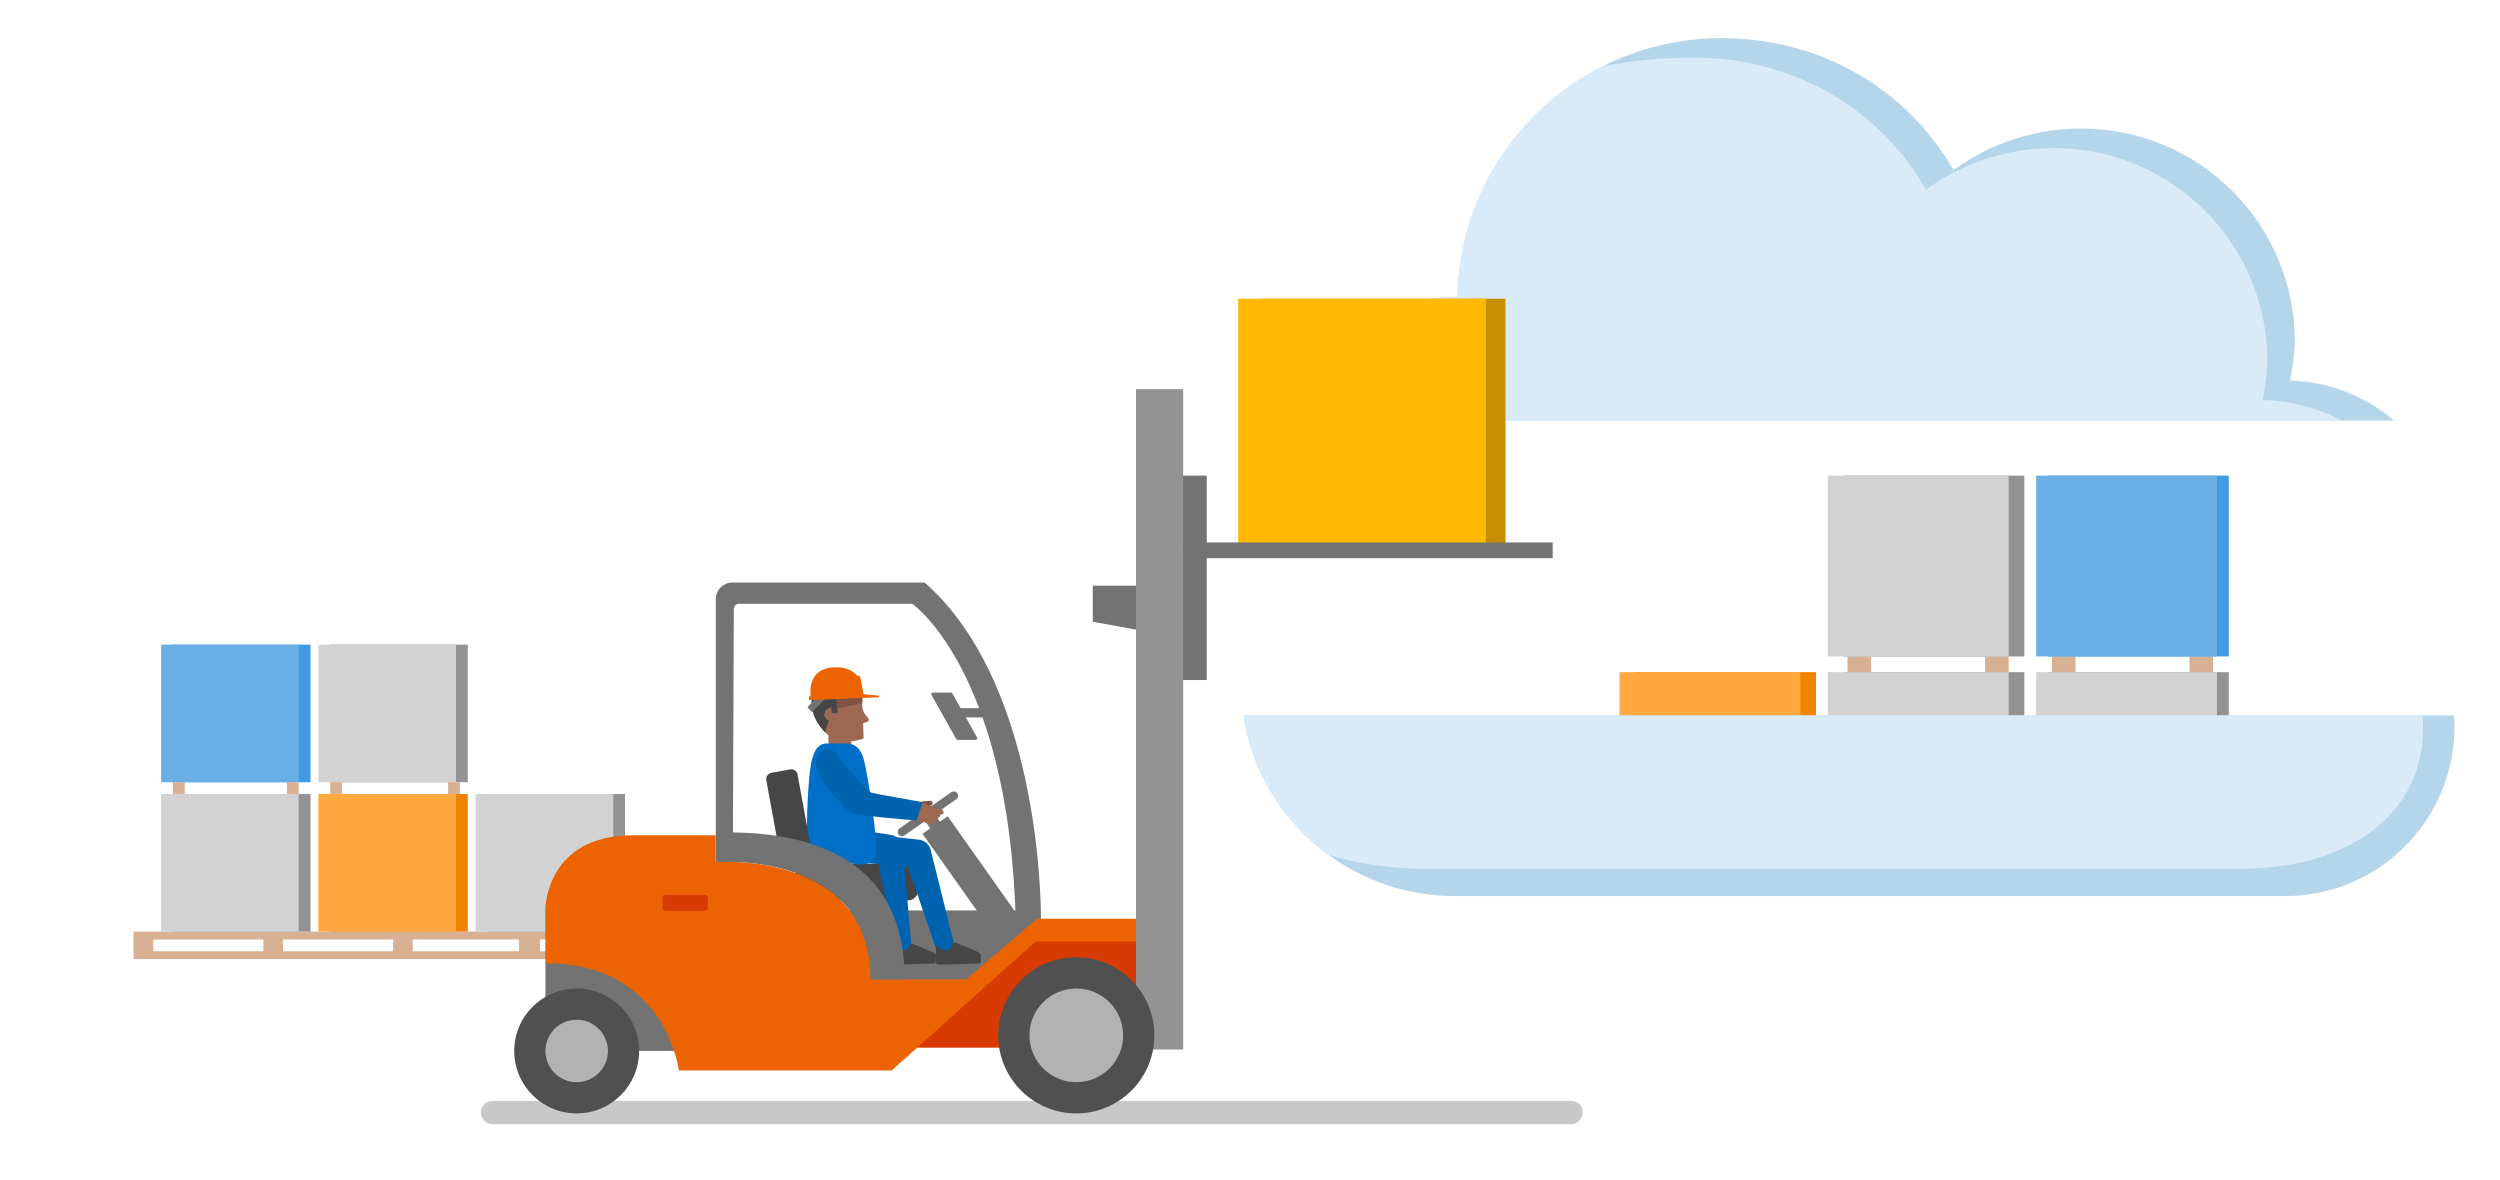
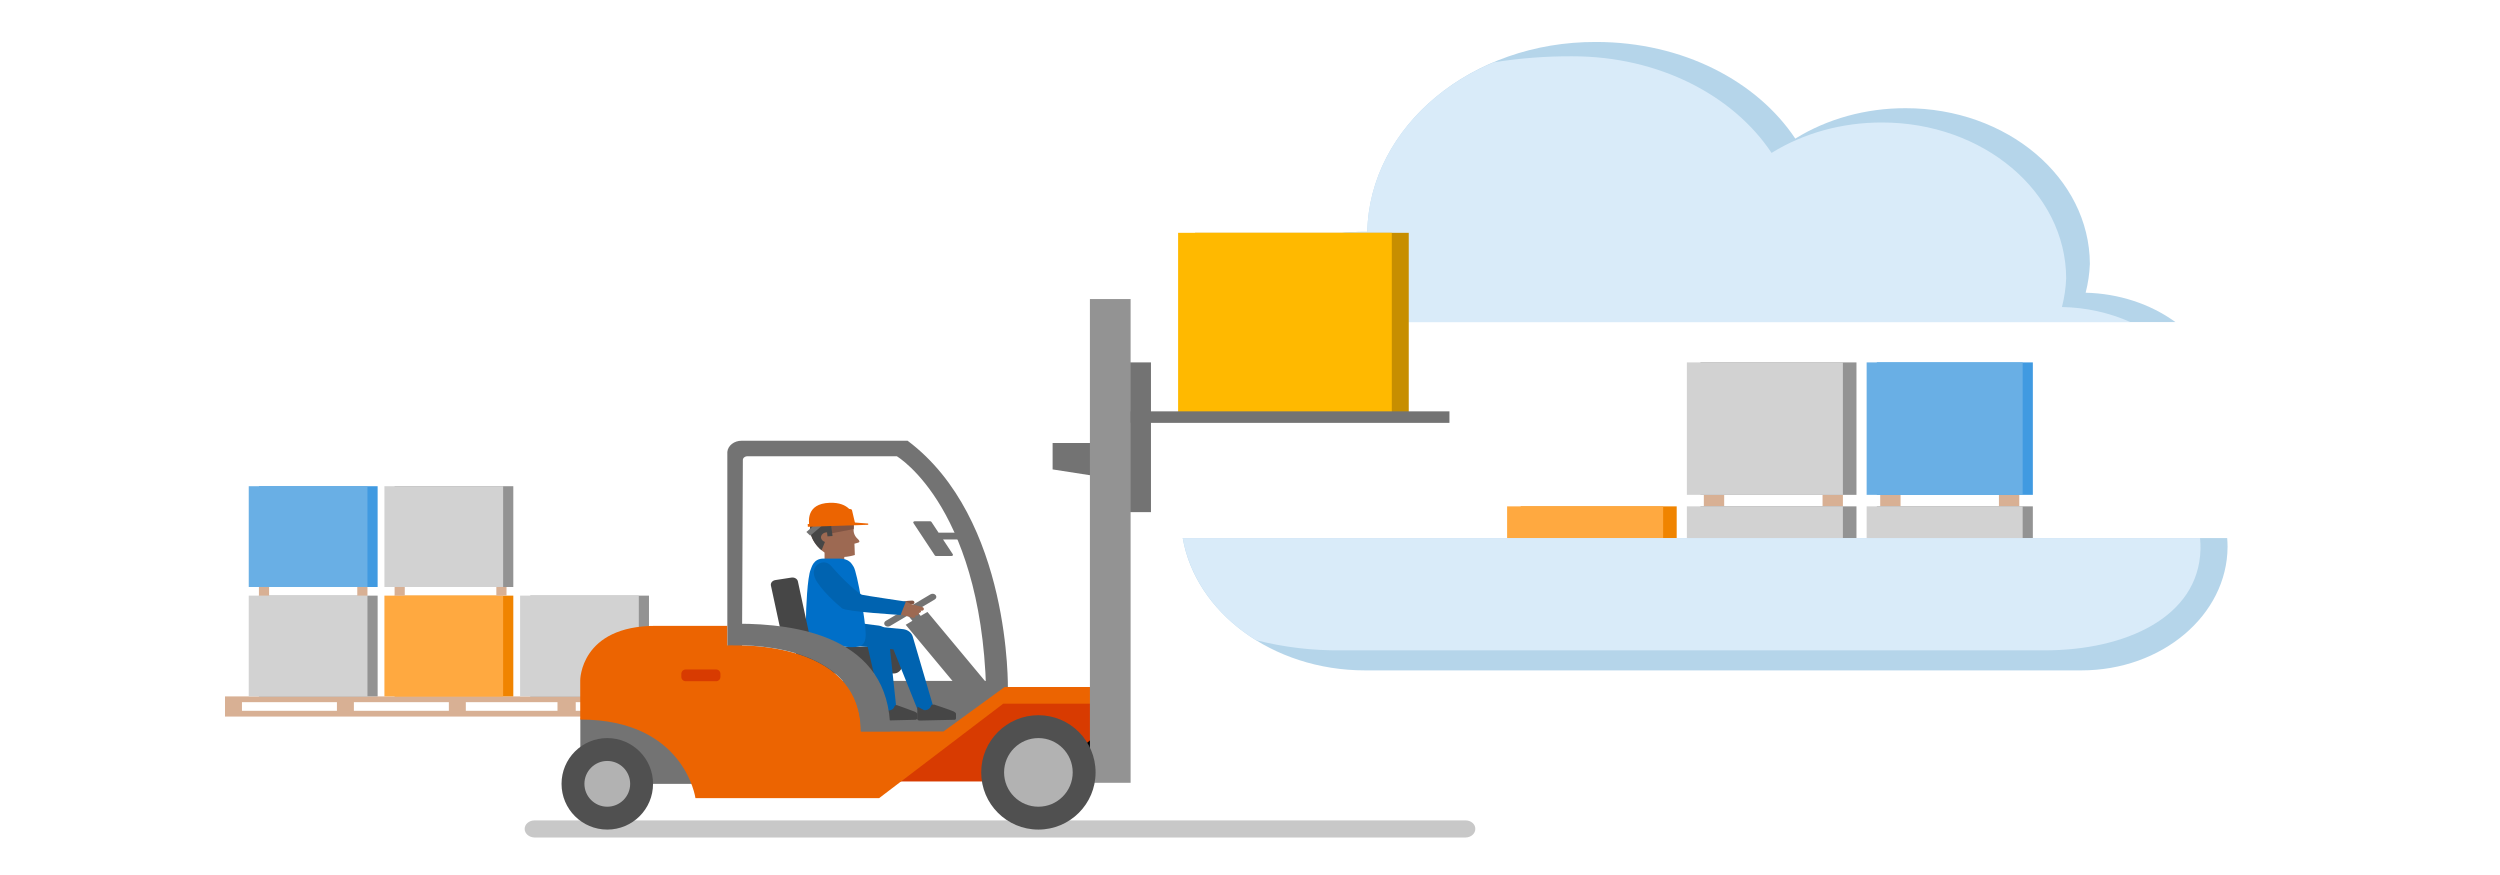
- <svg xmlns="http://www.w3.org/2000/svg" viewBox="0 0 636 300">
-   <rect x="210.766" y="186.691" width="5.812" height="3.761" fill="#9d6952" />
-   <path d="M158,244H34v-7H158ZM36,242H156v-3H36Z" fill="#d8b094" />
-   <path d="M399.754,286H125.209a2.991,2.991,0,0,1-2.862-2.971,2.925,2.925,0,0,1,2.862-2.97H399.754a2.867,2.867,0,0,1,2.863,2.97A2.928,2.928,0,0,1,399.754,286Z" fill="#c8c8c8" />
-   <rect x="44" y="202" width="35" height="35" fill="#939393" />
-   <rect x="84" y="202" width="35" height="35" fill="#f08400" />
-   <rect x="41" y="202" width="35" height="35" fill="#d2d2d2" />
-   <rect x="81" y="202" width="35" height="35" fill="#ffa940" />
-   <polyline points="124 237 159 237 159 202 124 202" fill="#939393" />
-   <polyline points="121 237 156 237 156 202 121 202" fill="#d2d2d2" />
-   <rect x="44" y="164" width="35" height="35" fill="#409ae1" />
-   <rect x="84" y="164" width="35" height="35" fill="#939393" />
-   <rect x="41" y="164" width="35" height="35" fill="#69afe5" />
-   <rect x="81" y="164" width="35" height="35" fill="#d2d2d2" />
-   <polygon points="278 158.166 293 160.916 293 149 278 149 278 158.166" fill="#737373" fill-rule="evenodd" />
-   <rect x="295" y="121" width="12" height="52" fill="#737373" />
-   <path d="M609.044,107a42.532,42.532,0,0,0-26.476-10.2,54.976,54.976,0,0,0,1.247-9.992,54.27,54.27,0,0,0-54.354-54.092,54.887,54.887,0,0,0-32.5,10.562C485.736,23.39,463.841,9.715,438.247,9.715a67.164,67.164,0,0,0-67.476,65.916h-.636A54.357,54.357,0,0,0,320.851,107Z" fill="#b5d5ea" />
-   <path d="M595.771,107a45.508,45.508,0,0,0-20.191-5.234,55,55,0,0,0,1.247-9.994,54.27,54.27,0,0,0-54.356-54.09,54.889,54.889,0,0,0-32.5,10.56c-11.222-19.881-33.117-33.556-58.709-33.556A120.6,120.6,0,0,0,408.006,16.8,66.852,66.852,0,0,0,370.771,75.63h-.636A54.358,54.358,0,0,0,320.85,107Z" fill="#d9ebf9" />
-   <rect x="470" y="167" width="6" height="4" fill="#d8b094" />
-   <rect x="505" y="167" width="6" height="4" fill="#d8b094" />
-   <rect x="522" y="167" width="6" height="4" fill="#d8b094" />
-   <rect x="557" y="167" width="6" height="4" fill="#d8b094" />
-   <rect x="521" y="171" width="46" height="46" fill="#939393" />
-   <rect x="469" y="171" width="46" height="46" fill="#939393" />
-   <rect x="416" y="171" width="46" height="46" fill="#f08400" />
-   <rect x="518" y="171" width="46" height="46" fill="#d2d2d2" />
-   <rect x="465" y="171" width="46" height="46" fill="#d2d2d2" />
-   <rect x="469" y="121" width="46" height="46" fill="#939393" />
-   <rect x="465" y="121" width="46" height="46" fill="#d2d2d2" />
-   <rect x="521" y="121" width="46" height="46" fill="#409ae1" />
-   <rect x="518" y="121" width="46" height="46" fill="#69afe5" />
-   <rect x="412" y="171" width="46" height="46" fill="#ffa940" />
-   <rect x="320" y="76" width="63" height="63" fill="#c78e00" />
-   <path d="M316.356,182c3.748,25.719,26.39,45.962,53.779,45.962H581.321a43.1,43.1,0,0,0,43.09-42.92c0-1.024-.047-2.036-.116-3.042Z" fill="#b5d5ea" />
-   <path d="M316.367,182a53.669,53.669,0,0,0,21.585,35.462,83.582,83.582,0,0,0,25.194,3.543H570.5c23.754,0,45.389-11.457,45.927-35.056A37.7,37.7,0,0,0,616.3,182Z" fill="#d9ebf9" />
-   <rect x="249.978" y="239.559" width="43.691" height="23.832" />
-   <path d="M202.315,223.96c0,2.84.993,5.076,1.986,5.076h26.81c1.986,0,2.979-2.236,2.979-5.076v-1.42a2.793,2.793,0,0,0-2.979-2.84H204.3c-.993,0-1.986,1.42-1.986,2.84Z" fill="#464646" fill-rule="evenodd" />
-   <rect x="198.343" y="231.615" width="63.551" height="19.86" fill="#737373" />
-   <path d="M235.247,148.205h-48.9A4.216,4.216,0,0,0,182.1,152.1v67.6h4.332l.247-64.8a1.3,1.3,0,0,1,1.3-1.294h44.107s26.4,18.349,26.4,87.426c0,3.238,6.335,6.476,6.335-6.476C264.81,234.551,265.866,175.188,235.247,148.205Z" fill="#737373" fill-rule="evenodd" />
-   <polygon points="265.935 235.651 289.28 235.651 289.28 252.029 275.175 265.599 266.907 266.535 227.513 266.535 265.935 235.651" fill="#d83b01" fill-rule="evenodd" />
-   <polygon points="138.764 244.743 138.764 267.363 202.315 267.363 174.234 239.559 138.764 244.743" fill="#737373" fill-rule="evenodd" />
-   <path d="M226.849,272.325H172.7s-3.185-27.294-33.972-27.294V231.384s0-18.895,22.294-18.895h21.041v6.82s39.4-3.089,39.4,29.854h24.374l18.015-15.442H289.28v5.791H263.446Z" fill="#ec6401" fill-rule="evenodd" />
-   <circle cx="146.708" cy="267.363" r="15.888" fill="#505050" />
-   <circle cx="146.708" cy="267.363" r="7.944" fill="#b2b2b2" />
-   <rect x="289" y="99" width="12" height="168" fill="#939393" />
-   <circle cx="273.81" cy="263.391" r="19.86" fill="#505050" />
-   <circle cx="273.81" cy="263.391" r="11.916" fill="#b2b2b2" />
-   <rect x="212.49" y="216.73" width="5.115" height="1.849" fill="#0078d7" />
-   <path d="M227.916,242.565l-4.668-23.986L212.314,217l.975-6.613,13.481,2.026a3.463,3.463,0,0,1,2.828,2.913l2.463,27.243Z" fill="#0063b0" />
-   <path d="M238.674,243c-7.844-23.013-7.616-22.343-7.616-22.343-2.324-.219-19.185-2.081-19.185-2.081.7-6.7.7-7.316.7-7.316l21.337,2.377a3.432,3.432,0,0,1,2.824,2.473L243.431,243Z" fill="#0063b0" />
-   <path d="M219.368,192.044c-.582-1.037-1.235-2.914-4.316-2.914h-4.587c-3.084,0-3.522,3.176-3.788,3.794-.969,2.553-1.408,13.576-1.408,18.163,0,4.5-.036,6.7,2.553,7.23,3.519.716,10.381,1.577,10.381,1.577,2.642,0,4.693.007,4.693-4.485S220.385,194.066,219.368,192.044Z" fill="#006fc8" />
-   <path d="M237.355,242.3c-.888-.441-5.118-2.2-5.118-2.2h0a.317.317,0,0,0-.262-.089.643.643,0,0,0-.617.528h0a1.762,1.762,0,0,1-1.936,1.321l-1.858-1.145-.087,3.883a.711.711,0,0,0,.791.793l9.174-.265a.541.541,0,0,0,.617-.614l.087-1.241S238.235,242.741,237.355,242.3Z" fill="#464646" />
-   <path d="M248.811,242.21c-.969-.528-5.732-2.377-5.732-2.377h-.352a.492.492,0,0,0-.528.441.086.086,0,0,1-.089.087,1.86,1.86,0,0,1-2.026,1.411l-1.938-1.235-.087,4.059a.712.712,0,0,0,.794.793l10.045-.265s.617.176.617-.614v-1.331S249.691,242.741,248.811,242.21Z" fill="#464646" />
-   <path d="M242.01,201.539l-13.168,9.209a1.089,1.089,0,1,0,1.249,1.785l5.253-3.674,1.319,1.885-1.976,1.382,17.4,24.6,7.758-2.551-18.76-26.521-1.976,1.382-1.319-1.885,5.468-3.824a1.089,1.089,0,0,0-1.248-1.786Z" fill="#737373" />
-   <path d="M232.314,204.967c.068-.257,1.432-.263,1.544-.689.221-.488,2.708-.563,2.708-.563.276-.02.68.179.675.541a.539.539,0,0,1-.456.7l-3.671.772a.681.681,0,0,1-.783-.486C232.353,205.159,232.292,205.05,232.314,204.967Z" fill="#805443" />
-   <path d="M235.236,205.278a.6.6,0,0,1,.754-.441l3.625,1.134a.747.747,0,0,1,.415.84.679.679,0,0,1-.837.415l-3.516-1.194A.6.6,0,0,1,235.236,205.278Z" fill="#9d6952" />
-   <path d="M233.782,207a.6.6,0,0,1,.754-.441l3.625,1.134a.563.563,0,0,1,.332.815.5.5,0,0,1-.732.354l-3.624-1.134A.494.494,0,0,1,233.782,207Z" fill="#9d6952" />
-   <path d="M233.283,207.867a.494.494,0,0,1,.728-.355l3.136.916a.662.662,0,1,1-.419,1.256l-3.03-.977A.748.748,0,0,1,233.283,207.867Z" fill="#9d6952" />
-   <path d="M234.051,205.975a.681.681,0,0,1,.839-.424l3.859,1.287a.6.6,0,0,1,.439.76.748.748,0,0,1-.838.418l-3.881-1.2A.747.747,0,0,1,234.051,205.975Z" fill="#9d6952" />
-   <path d="M233.093,207.546c.335-1.278.938-3.223.938-3.223l1.789.47-1.355,4.115S232.78,208.737,233.093,207.546Z" fill="#9d6952" />
-   <path d="M236.083,204.862a2.636,2.636,0,0,0-2.007-.709l-.291,1.107Z" fill="#9d6952" />
-   <path d="M207.93,195.868c1.407,3.855,6.735,9.348,7.978,10.537s17.28,2.313,17.28,2.313l1.549-4.651s-12.048-2.1-12.956-2.374-5.451-4.993-9.087-10.01C210.547,188.72,206.335,191.5,207.93,195.868Z" fill="#0063b0" />
-   <path d="M209.712,174.346c2.849-1.486,5.932-1.15,7.529,0a4.715,4.715,0,0,1,2.1,4.541,4.412,4.412,0,0,0,1.288,3.506c.37.468.676.938.069,1.2a6.923,6.923,0,0,1-1.123.372l.12,3.925s-3.959,1.569-7.324.112a7.418,7.418,0,0,1-.816-.42c-.086-.048-.185-.107-.294-.177l-.038-.024a11.314,11.314,0,0,1-3.476-4.013C205.643,179.659,206.6,175.967,209.712,174.346Z" fill="#9d6952" />
-   <path d="M219.344,178.883l-6.386,1.443-.288-2.839,6.7-.414A10.438,10.438,0,0,1,219.344,178.883Z" fill="#805443" />
-   <path d="M207.779,174.315c3.923-3.478,10.344-.853,10.344-.853l.663,2.493-6.156.508.482,4.836-2.193.181.017,1.707-1.056,3.06a11.747,11.747,0,0,1-3.28-5.951A8.092,8.092,0,0,1,207.779,174.315Z" fill="#464646" />
-   <path d="M211.489,180.017l.342,3.431a1.852,1.852,0,0,1-2.122-1.591,1.769,1.769,0,0,1,1.78-1.84" fill="#9d6952" />
-   <polygon points="209.97 177.741 206.545 181.175 205.4 179.895 207.489 177.775 209.97 177.741" fill="#737373" />
-   <path d="M212.246,169.761c2.909-.125,4.683.851,5.766,2.112l.479.095a.5.5,0,0,1,.386.45l.856,4.323a.35.35,0,0,1-.366.332l-2.857.111a.434.434,0,0,1-.223-.049c-2.527.241-5.708.529-6.765.553a25.311,25.311,0,0,1-3.288-.131C206.178,176.492,205.212,170.062,212.246,169.761Z" fill="#ec6401" />
-   <polygon points="223.619 176.964 219.621 176.601 205.793 177.142 205.843 178.092 223.642 177.396 223.619 176.964" fill="#ec6401" />
-   <path d="M215.257,175.209l-.6.023a.558.558,0,0,0-.549.577l.044.837a.577.577,0,0,0,.607.532l.6-.024a.557.557,0,0,0,.549-.576l-.044-.838A.576.576,0,0,0,215.257,175.209Z" fill="#ec6401" />
-   <path d="M209.955,175.427l-.6.023a.559.559,0,0,0-.549.577l.044.837a.577.577,0,0,0,.607.532l.6-.023a.559.559,0,0,0,.549-.577l-.044-.838A.576.576,0,0,0,209.955,175.427Z" fill="#ec6401" />
-   <path d="M207.009,219.537,202.9,197.043a1.63,1.63,0,0,0-1.9-1.31l-4.74.867a1.631,1.631,0,0,0-1.311,1.9l3.338,18.25Z" fill="#464646" fill-rule="evenodd" />
-   <rect x="168.539" y="227.643" width="11.529" height="4.085" rx="0.697" fill="#d83b01" />
-   <path d="M254.039,180.143h-9.662l-2.105-3.753a.406.406,0,0,0-.354-.207h-4.605a.406.406,0,0,0-.354.6l6.309,11.246a.406.406,0,0,0,.354.207h4.6a.407.407,0,0,0,.354-.605L245.7,182.5h8.34Z" fill="#737373" />
-   <rect x="315" y="76" width="63" height="63" fill="#ffb900" />
-   <rect x="34" y="238" width="5" height="5" fill="#d8b094" />
-   <rect x="67" y="238" width="5" height="5" fill="#d8b094" />
-   <rect x="100" y="238" width="5" height="5" fill="#d8b094" />
-   <rect x="132.028" y="237.559" width="5.379" height="5.379" fill="#d8b094" />
-   <rect x="44" y="199" width="3" height="3" fill="#d8b094" />
-   <rect x="73" y="199" width="3" height="3" fill="#d8b094" />
-   <rect x="84" y="199" width="3" height="3" fill="#d8b094" />
-   <rect x="114" y="199" width="3" height="3" fill="#d8b094" />
-   <path d="M221.457,249.163h8.636c.005-.114.025-.22.025-.336,0-32.835-28.062-37.071-44.9-37.071l-1.488,7.49C190.789,219.076,221.457,220.009,221.457,249.163Z" fill="#737373" fill-rule="evenodd" />
-   <rect x="301" y="138" width="94" height="4" fill="#737373" />
+ <svg xmlns="http://www.w3.org/2000/svg" width="400" height="140">
+   <g>
+     <rect fill="none" id="canvas_background" height="142" width="402" y="-1" x="-1" />
+   </g>
+   <g>
+     <g stroke="null" id="svg_85">
+       <rect stroke="null" id="svg_1" fill="#9d6952" height="1.733" width="3.154" y="88.248" x="131.929" />
+       <path stroke="null" id="svg_2" fill="#d8b094" d="m103.294,114.65l-67.294,0l0,-3.225l67.294,0l0,3.225zm-66.208,-0.921l65.123,0l0,-1.382l-65.123,0l0,1.382z" />
+       <path stroke="null" id="svg_3" fill="#c8c8c8" d="m234.492,134l-148.993,0a1.623,1.378 0 0 1 -1.553,-1.369a1.587,1.348 0 0 1 1.553,-1.368l148.993,0a1.556,1.321 0 0 1 1.554,1.368a1.589,1.349 0 0 1 -1.554,1.369z" />
+       <rect stroke="null" id="svg_4" fill="#939393" height="16.125" width="18.994" y="95.301" x="41.427" />
+       <rect stroke="null" id="svg_5" fill="#f08400" height="16.125" width="18.994" y="95.301" x="63.135" />
+       <rect stroke="null" id="svg_6" fill="#d2d2d2" height="16.125" width="18.994" y="95.301" x="39.799" />
+       <rect stroke="null" id="svg_7" fill="#ffa940" height="16.125" width="18.994" y="95.301" x="61.506" />
+       <polyline stroke="null" id="svg_8" fill="#939393" points="84.842,111.426 103.836,111.426 103.836,95.301 84.842,95.301 " />
+       <polyline stroke="null" id="svg_9" fill="#d2d2d2" points="83.214,111.426 102.208,111.426 102.208,95.301 83.214,95.301 " />
+       <rect stroke="null" id="svg_10" fill="#409ae1" height="16.125" width="18.994" y="77.794" x="41.427" />
+       <rect stroke="null" id="svg_11" fill="#939393" height="16.125" width="18.994" y="77.794" x="63.135" />
+       <rect stroke="null" id="svg_12" fill="#69afe5" height="16.125" width="18.994" y="77.794" x="39.799" />
+       <rect stroke="null" id="svg_13" fill="#d2d2d2" height="16.125" width="18.994" y="77.794" x="61.506" />
+       <polygon stroke="null" id="svg_14" fill-rule="evenodd" fill="#737373" points="168.417,75.106 176.557,76.373 176.557,70.884 168.417,70.884 168.417,75.106 " />
+       <rect stroke="null" id="svg_15" fill="#737373" height="23.957" width="6.512" y="57.984" x="177.642" />
+       <path stroke="null" id="svg_16" fill="#b5d5ea" d="m348.071,51.534a23.082,19.595 0 0 0 -14.368,-4.699a29.835,25.328 0 0 0 0.677,-4.603a29.452,25.002 0 0 0 -29.497,-24.92a29.787,25.287 0 0 0 -17.637,4.866c-6.092,-9.162 -17.974,-15.463 -31.864,-15.463a36.449,30.943 0 0 0 -36.619,30.368l-0.345,0a29.499,25.042 0 0 0 -26.746,14.452l156.4,0z" />
+       <path stroke="null" id="svg_17" fill="#d9ebf9" d="m340.868,51.534a24.697,20.966 0 0 0 -10.957,-2.411a29.848,25.339 0 0 0 0.677,-4.604a29.452,25.002 0 0 0 -29.499,-24.919a29.788,25.288 0 0 0 -17.637,4.865c-6.09,-9.159 -17.972,-15.459 -31.861,-15.459a65.449,55.561 0 0 0 -12.621,0.974a36.28,30.799 0 0 0 -20.207,27.103l-0.345,0a29.5,25.043 0 0 0 -26.747,14.452l149.197,0z" />
+       <rect stroke="null" id="svg_18" fill="#d8b094" height="1.843" width="3.256" y="79.176" x="272.613" />
+       <rect stroke="null" id="svg_19" fill="#d8b094" height="1.843" width="3.256" y="79.176" x="291.608" />
+       <rect stroke="null" id="svg_20" fill="#d8b094" height="1.843" width="3.256" y="79.176" x="300.833" />
+       <rect stroke="null" id="svg_21" fill="#d8b094" height="1.843" width="3.256" y="79.176" x="319.828" />
+       <rect stroke="null" id="svg_22" fill="#939393" height="21.192" width="24.964" y="81.019" x="300.291" />
+       <rect stroke="null" id="svg_23" fill="#939393" height="21.192" width="24.964" y="81.019" x="272.071" />
+       <rect stroke="null" id="svg_24" fill="#f08400" height="21.192" width="24.964" y="81.019" x="243.308" />
+       <rect stroke="null" id="svg_25" fill="#d2d2d2" height="21.192" width="24.964" y="81.019" x="298.663" />
+       <rect stroke="null" id="svg_26" fill="#d2d2d2" height="21.192" width="24.964" y="81.019" x="269.9" />
+       <rect stroke="null" id="svg_27" fill="#939393" height="21.192" width="24.964" y="57.984" x="272.071" />
+       <rect stroke="null" id="svg_28" fill="#d2d2d2" height="21.192" width="24.964" y="57.984" x="269.9" />
+       <rect stroke="null" id="svg_29" fill="#409ae1" height="21.192" width="24.964" y="57.984" x="300.291" />
+       <rect stroke="null" id="svg_30" fill="#69afe5" height="21.192" width="24.964" y="57.984" x="298.663" />
+       <rect stroke="null" id="svg_31" fill="#ffa940" height="21.192" width="24.964" y="81.019" x="241.137" />
+       <rect stroke="null" id="svg_32" fill="#c78e00" height="29.024" width="34.19" y="37.252" x="191.21" />
+       <path stroke="null" id="svg_33" fill="#b5d5ea" d="m189.232,86.087c2.034,11.849 14.322,21.175 29.185,21.175l114.609,0a23.39,19.856 0 0 0 23.385,-19.773c0,-0.472 -0.026,-0.938 -0.063,-1.401l-167.116,0z" />
+       <path stroke="null" id="svg_34" fill="#d9ebf9" d="m189.238,86.087a29.126,24.725 0 0 0 11.714,16.337a45.359,38.507 0 0 0 13.673,1.632l112.529,0c12.891,0 24.632,-5.278 24.924,-16.15a20.459,17.369 0 0 0 -0.069,-1.819l-162.771,0z" />
+       <rect stroke="null" id="svg_35" height="10.979" width="23.711" y="112.604" x="153.209" />
+       <path stroke="null" id="svg_36" fill-rule="evenodd" fill="#464646" d="m127.343,105.418c0,1.308 0.539,2.339 1.078,2.339l14.55,0c1.078,0 1.617,-1.03 1.617,-2.339l0,-0.654a1.516,1.287 0 0 0 -1.617,-1.308l-14.55,0c-0.539,0 -1.078,0.654 -1.078,1.308l0.001,0.654z" />
+       <rect stroke="null" id="svg_37" fill="#737373" height="9.15" width="34.489" y="108.945" x="125.188" />
+       <path stroke="null" id="svg_38" fill-rule="evenodd" fill="#737373" d="m145.215,70.517l-26.538,0a2.288,1.942 0 0 0 -2.305,1.794l0,31.144l2.351,0l0.134,-29.854a0.705,0.599 0 0 1 0.705,-0.596l23.936,0s14.327,8.453 14.327,40.277c0,1.492 3.438,2.984 3.438,-2.984c-0.006,-0.002 0.567,-27.351 -16.05,-39.782z" />
+       <polygon stroke="null" id="svg_39" fill-rule="evenodd" fill="#d83b01" points="161.869,110.804 174.538,110.804 174.538,118.349 166.884,124.601 162.397,125.032 141.018,125.032 161.869,110.804 " />
+       <polygon stroke="null" id="svg_40" fill-rule="evenodd" fill="#737373" points="92.855,114.993 92.855,125.414 127.343,125.414 112.104,112.604 92.855,114.993 " />
+       <path stroke="null" id="svg_41" fill-rule="evenodd" fill="#ec6401" d="m140.658,127.7l-29.386,0s-1.728,-12.574 -18.436,-12.574l0,-6.287s0,-8.705 12.099,-8.705l11.419,0l0,3.142s21.382,-1.423 21.382,13.754l13.228,0l9.777,-7.114l13.8,0l0,2.668l-14.02,0l-19.861,15.117z" />
+       <circle stroke="null" id="svg_42" fill="#505050" r="7.32" cy="125.414" cx="97.166" />
+       <circle stroke="null" id="svg_43" fill="#b2b2b2" r="3.66" cy="125.414" cx="97.166" />
+       <rect stroke="null" id="svg_44" fill="#939393" height="77.398" width="6.512" y="47.848" x="174.386" />
+       <circle stroke="null" id="svg_45" fill="#505050" r="9.15" cy="123.584" cx="166.143" />
+       <circle stroke="null" id="svg_46" fill="#b2b2b2" r="5.49" cy="123.584" cx="166.143" />
+       <rect stroke="null" id="svg_47" fill="#0078d7" height="0.852" width="2.776" y="102.087" x="132.865" />
+       <path stroke="null" id="svg_48" fill="#0063b0" d="m141.237,113.989l-2.533,-11.05l-5.934,-0.727l0.529,-3.047l7.316,0.933a1.879,1.595 0 0 1 1.535,1.342l1.337,12.551l-2.249,-0.002z" />
+       <path stroke="null" id="svg_49" fill="#0063b0" d="m147.075,114.19c-4.257,-10.602 -4.133,-10.293 -4.133,-10.293c-1.261,-0.101 -10.412,-0.959 -10.412,-0.959c0.38,-3.087 0.38,-3.371 0.38,-3.371l11.579,1.095a1.863,1.581 0 0 1 1.533,1.139l3.634,12.388l-2.582,0z" />
+       <path stroke="null" id="svg_50" fill="#006fc8" d="m136.598,90.714c-0.316,-0.478 -0.67,-1.342 -2.342,-1.342l-2.489,0c-1.674,0 -1.911,1.463 -2.056,1.748c-0.526,1.176 -0.764,6.255 -0.764,8.368c0,2.073 -0.02,3.087 1.385,3.331c1.91,0.33 5.634,0.727 5.634,0.727c1.434,0 2.547,0.003 2.547,-2.066s-1.363,-9.833 -1.915,-10.764z" />
+       <path stroke="null" id="svg_51" fill="#464646" d="m146.359,113.867c-0.482,-0.203 -2.777,-1.014 -2.777,-1.014l0,0a0.172,0.146 0 0 0 -0.142,-0.041a0.349,0.296 0 0 0 -0.335,0.243l0,0a0.956,0.812 0 0 1 -1.051,0.609l-1.008,-0.528l-0.047,1.789a0.386,0.328 0 0 0 0.429,0.365l4.979,-0.122a0.294,0.249 0 0 0 0.335,-0.283l0.047,-0.572s0.048,-0.244 -0.429,-0.447z" />
+       <path stroke="null" id="svg_52" fill="#464646" d="m152.576,113.826c-0.526,-0.243 -3.111,-1.095 -3.111,-1.095l-0.191,0a0.267,0.227 0 0 0 -0.287,0.203a0.047,0.04 0 0 1 -0.048,0.04a1.009,0.857 0 0 1 -1.099,0.65l-1.052,-0.569l-0.047,1.87a0.386,0.328 0 0 0 0.431,0.365l5.451,-0.122s0.335,0.081 0.335,-0.283l0,-0.613s0.096,-0.202 -0.382,-0.446z" />
+       <path stroke="null" id="svg_53" fill="#737373" d="m148.885,95.089l-7.146,4.243a0.591,0.502 0 1 0 0.678,0.822l2.851,-1.693l0.716,0.868l-1.072,0.637l9.443,11.333l4.21,-1.175l-10.181,-12.218l-1.072,0.637l-0.716,-0.868l2.967,-1.762a0.591,0.502 0 0 0 -0.677,-0.823l0,-0.001z" />
+       <path stroke="null" id="svg_54" fill="#805443" d="m143.623,96.668c0.037,-0.118 0.777,-0.121 0.838,-0.317c0.12,-0.225 1.47,-0.259 1.47,-0.259c0.15,-0.009 0.369,0.082 0.366,0.249a0.293,0.248 0 0 1 -0.247,0.322l-1.992,0.356a0.37,0.314 0 0 1 -0.425,-0.224c0.012,-0.038 -0.021,-0.088 -0.009,-0.127z" />
+       <path stroke="null" id="svg_55" fill="#9d6952" d="m145.209,96.811a0.326,0.276 0 0 1 0.409,-0.203l1.967,0.522a0.405,0.344 0 0 1 0.225,0.387a0.368,0.313 0 0 1 -0.454,0.191l-1.908,-0.55a0.326,0.276 0 0 1 -0.239,-0.347z" />
+       <path stroke="null" id="svg_56" fill="#9d6952" d="m144.42,97.604a0.326,0.276 0 0 1 0.409,-0.203l1.967,0.522a0.306,0.259 0 0 1 0.18,0.375a0.271,0.23 0 0 1 -0.397,0.163l-1.967,-0.522a0.268,0.228 0 0 1 -0.193,-0.335z" />
+       <path stroke="null" id="svg_57" fill="#9d6952" d="m144.149,98.004a0.268,0.228 0 0 1 0.395,-0.164l1.702,0.422a0.359,0.305 0 1 1 -0.227,0.579l-1.644,-0.45a0.406,0.345 0 0 1 -0.225,-0.387z" />
+       <path stroke="null" id="svg_58" fill="#9d6952" d="m144.566,97.132a0.37,0.314 0 0 1 0.455,-0.195l2.094,0.593a0.326,0.276 0 0 1 0.238,0.35a0.406,0.345 0 0 1 -0.455,0.193l-2.106,-0.553a0.405,0.344 0 0 1 -0.227,-0.387z" />
+       <path stroke="null" id="svg_59" fill="#9d6952" d="m144.046,97.856c0.182,-0.589 0.509,-1.485 0.509,-1.485l0.971,0.217l-0.735,1.896s-0.914,-0.079 -0.745,-0.627z" />
+       <path stroke="null" id="svg_60" fill="#9d6952" d="m145.669,96.619a1.431,1.214 0 0 0 -1.089,-0.327l-0.158,0.51l1.247,-0.183z" />
+       <path stroke="null" id="svg_61" fill="#0063b0" d="m130.39,92.476c0.764,1.776 3.655,4.307 4.33,4.854s9.378,1.066 9.378,1.066l0.841,-2.143s-6.538,-0.967 -7.031,-1.094s-2.958,-2.3 -4.931,-4.612c-1.165,-1.365 -3.451,-0.084 -2.585,1.928z" />
+       <path stroke="null" id="svg_62" fill="#9d6952" d="m131.357,82.561c1.546,-0.685 3.219,-0.53 4.086,0a2.559,2.172 0 0 1 1.14,2.092a2.394,2.033 0 0 0 0.699,1.615c0.201,0.216 0.367,0.432 0.037,0.553a3.757,3.189 0 0 1 -0.609,0.171l0.065,1.808s-2.149,0.723 -3.975,0.052a4.026,3.417 0 0 1 -0.443,-0.193c-0.047,-0.022 -0.1,-0.049 -0.16,-0.082l-0.021,-0.011a6.14,5.212 0 0 1 -1.886,-1.849c-1.142,-1.709 -0.622,-3.41 1.066,-4.156z" />
+       <path stroke="null" id="svg_63" fill="#805443" d="m136.585,84.651l-3.466,0.665l-0.156,-1.308l3.636,-0.191a5.665,4.809 0 0 1 -0.014,0.834z" />
+       <path stroke="null" id="svg_64" fill="#464646" d="m130.308,82.546c2.129,-1.602 5.614,-0.393 5.614,-0.393l0.36,1.149l-3.341,0.234l0.262,2.228l-1.19,0.083l0.009,0.786l-0.573,1.41a6.375,5.412 0 0 1 -1.78,-2.742a4.391,3.728 0 0 1 0.64,-2.755z" />
+       <path stroke="null" id="svg_65" fill="#9d6952" d="m132.322,85.173l0.186,1.581a1.005,0.853 0 0 1 -1.152,-0.733a0.96,0.815 0 0 1 0.966,-0.848" />
+       <polygon stroke="null" id="svg_66" fill="#737373" points="131.497,84.125 129.639,85.707 129.017,85.117 130.151,84.14 131.497,84.125 " />
+       <path stroke="null" id="svg_67" fill="#ec6401" d="m132.733,80.448c1.579,-0.058 2.541,0.392 3.129,0.973l0.26,0.044a0.271,0.23 0 0 1 0.209,0.207l0.465,1.992a0.19,0.161 0 0 1 -0.199,0.153l-1.55,0.051a0.236,0.2 0 0 1 -0.121,-0.023c-1.371,0.111 -3.098,0.244 -3.671,0.255a13.736,11.661 0 0 1 -1.784,-0.06c-0.03,-0.491 -0.555,-3.453 3.263,-3.592z" />
+       <polygon stroke="null" id="svg_68" fill="#ec6401" points="138.905,83.767 136.735,83.6 129.231,83.849 129.258,84.286 138.917,83.966 138.905,83.767 " />
+       <path stroke="null" id="svg_69" fill="#ec6401" d="m134.367,82.958l-0.326,0.011a0.303,0.257 0 0 0 -0.298,0.266l0.024,0.386a0.313,0.266 0 0 0 0.329,0.245l0.326,-0.011a0.302,0.257 0 0 0 0.298,-0.265l-0.024,-0.386a0.313,0.265 0 0 0 -0.329,-0.245z" />
+       <path stroke="null" id="svg_70" fill="#ec6401" d="m131.489,83.059l-0.326,0.011a0.303,0.258 0 0 0 -0.298,0.266l0.024,0.386a0.313,0.266 0 0 0 0.329,0.245l0.326,-0.011a0.303,0.258 0 0 0 0.298,-0.266l-0.024,-0.386a0.313,0.265 0 0 0 -0.329,-0.245z" />
+       <path stroke="null" id="svg_71" fill-rule="evenodd" fill="#464646" d="m129.891,103.38l-2.23,-10.363a0.885,0.751 0 0 0 -1.031,-0.604l-2.572,0.399a0.885,0.751 0 0 0 -0.711,0.875l1.812,8.408l4.733,1.284z" />
+       <rect stroke="null" id="svg_72" fill="#d83b01" rx="0.697" height="1.882" width="6.257" y="107.115" x="109.013" />
+       <path stroke="null" id="svg_73" fill="#737373" d="m155.413,85.231l-5.243,0l-1.142,-1.729a0.22,0.187 0 0 0 -0.192,-0.095l-2.499,0a0.22,0.187 0 0 0 -0.192,0.276l3.424,5.181a0.22,0.187 0 0 0 0.192,0.095l2.496,0a0.221,0.188 0 0 0 0.192,-0.279l-1.561,-2.364l4.526,0l-0.001,-1.086z" />
+       <rect stroke="null" id="svg_74" fill="#ffb900" height="29.024" width="34.19" y="37.252" x="188.496" />
+       <rect stroke="null" id="svg_75" fill="#d8b094" height="2.304" width="2.713" y="111.886" x="36" />
+       <rect stroke="null" id="svg_76" fill="#d8b094" height="2.304" width="2.713" y="111.886" x="53.909" />
+       <rect stroke="null" id="svg_77" fill="#d8b094" height="2.304" width="2.713" y="111.886" x="71.818" />
+       <rect stroke="null" id="svg_78" fill="#d8b094" height="2.478" width="2.919" y="111.683" x="89.199" />
+       <rect stroke="null" id="svg_79" fill="#d8b094" height="1.382" width="1.628" y="93.919" x="41.427" />
+       <rect stroke="null" id="svg_80" fill="#d8b094" height="1.382" width="1.628" y="93.919" x="57.165" />
+       <rect stroke="null" id="svg_81" fill="#d8b094" height="1.382" width="1.628" y="93.919" x="63.135" />
+       <rect stroke="null" id="svg_82" fill="#d8b094" height="1.382" width="1.628" y="93.919" x="79.415" />
+       <path stroke="null" id="svg_83" fill-rule="evenodd" fill="#737373" d="m137.731,117.029l4.687,0c0.003,-0.053 0.014,-0.101 0.014,-0.155c0,-15.127 -15.229,-17.079 -24.367,-17.079l-0.808,3.451c3.831,-0.078 20.474,0.352 20.474,13.783z" />
+       <rect stroke="null" id="svg_84" fill="#737373" height="1.843" width="51.013" y="65.816" x="180.899" />
+     </g>
+   </g>
</svg>
